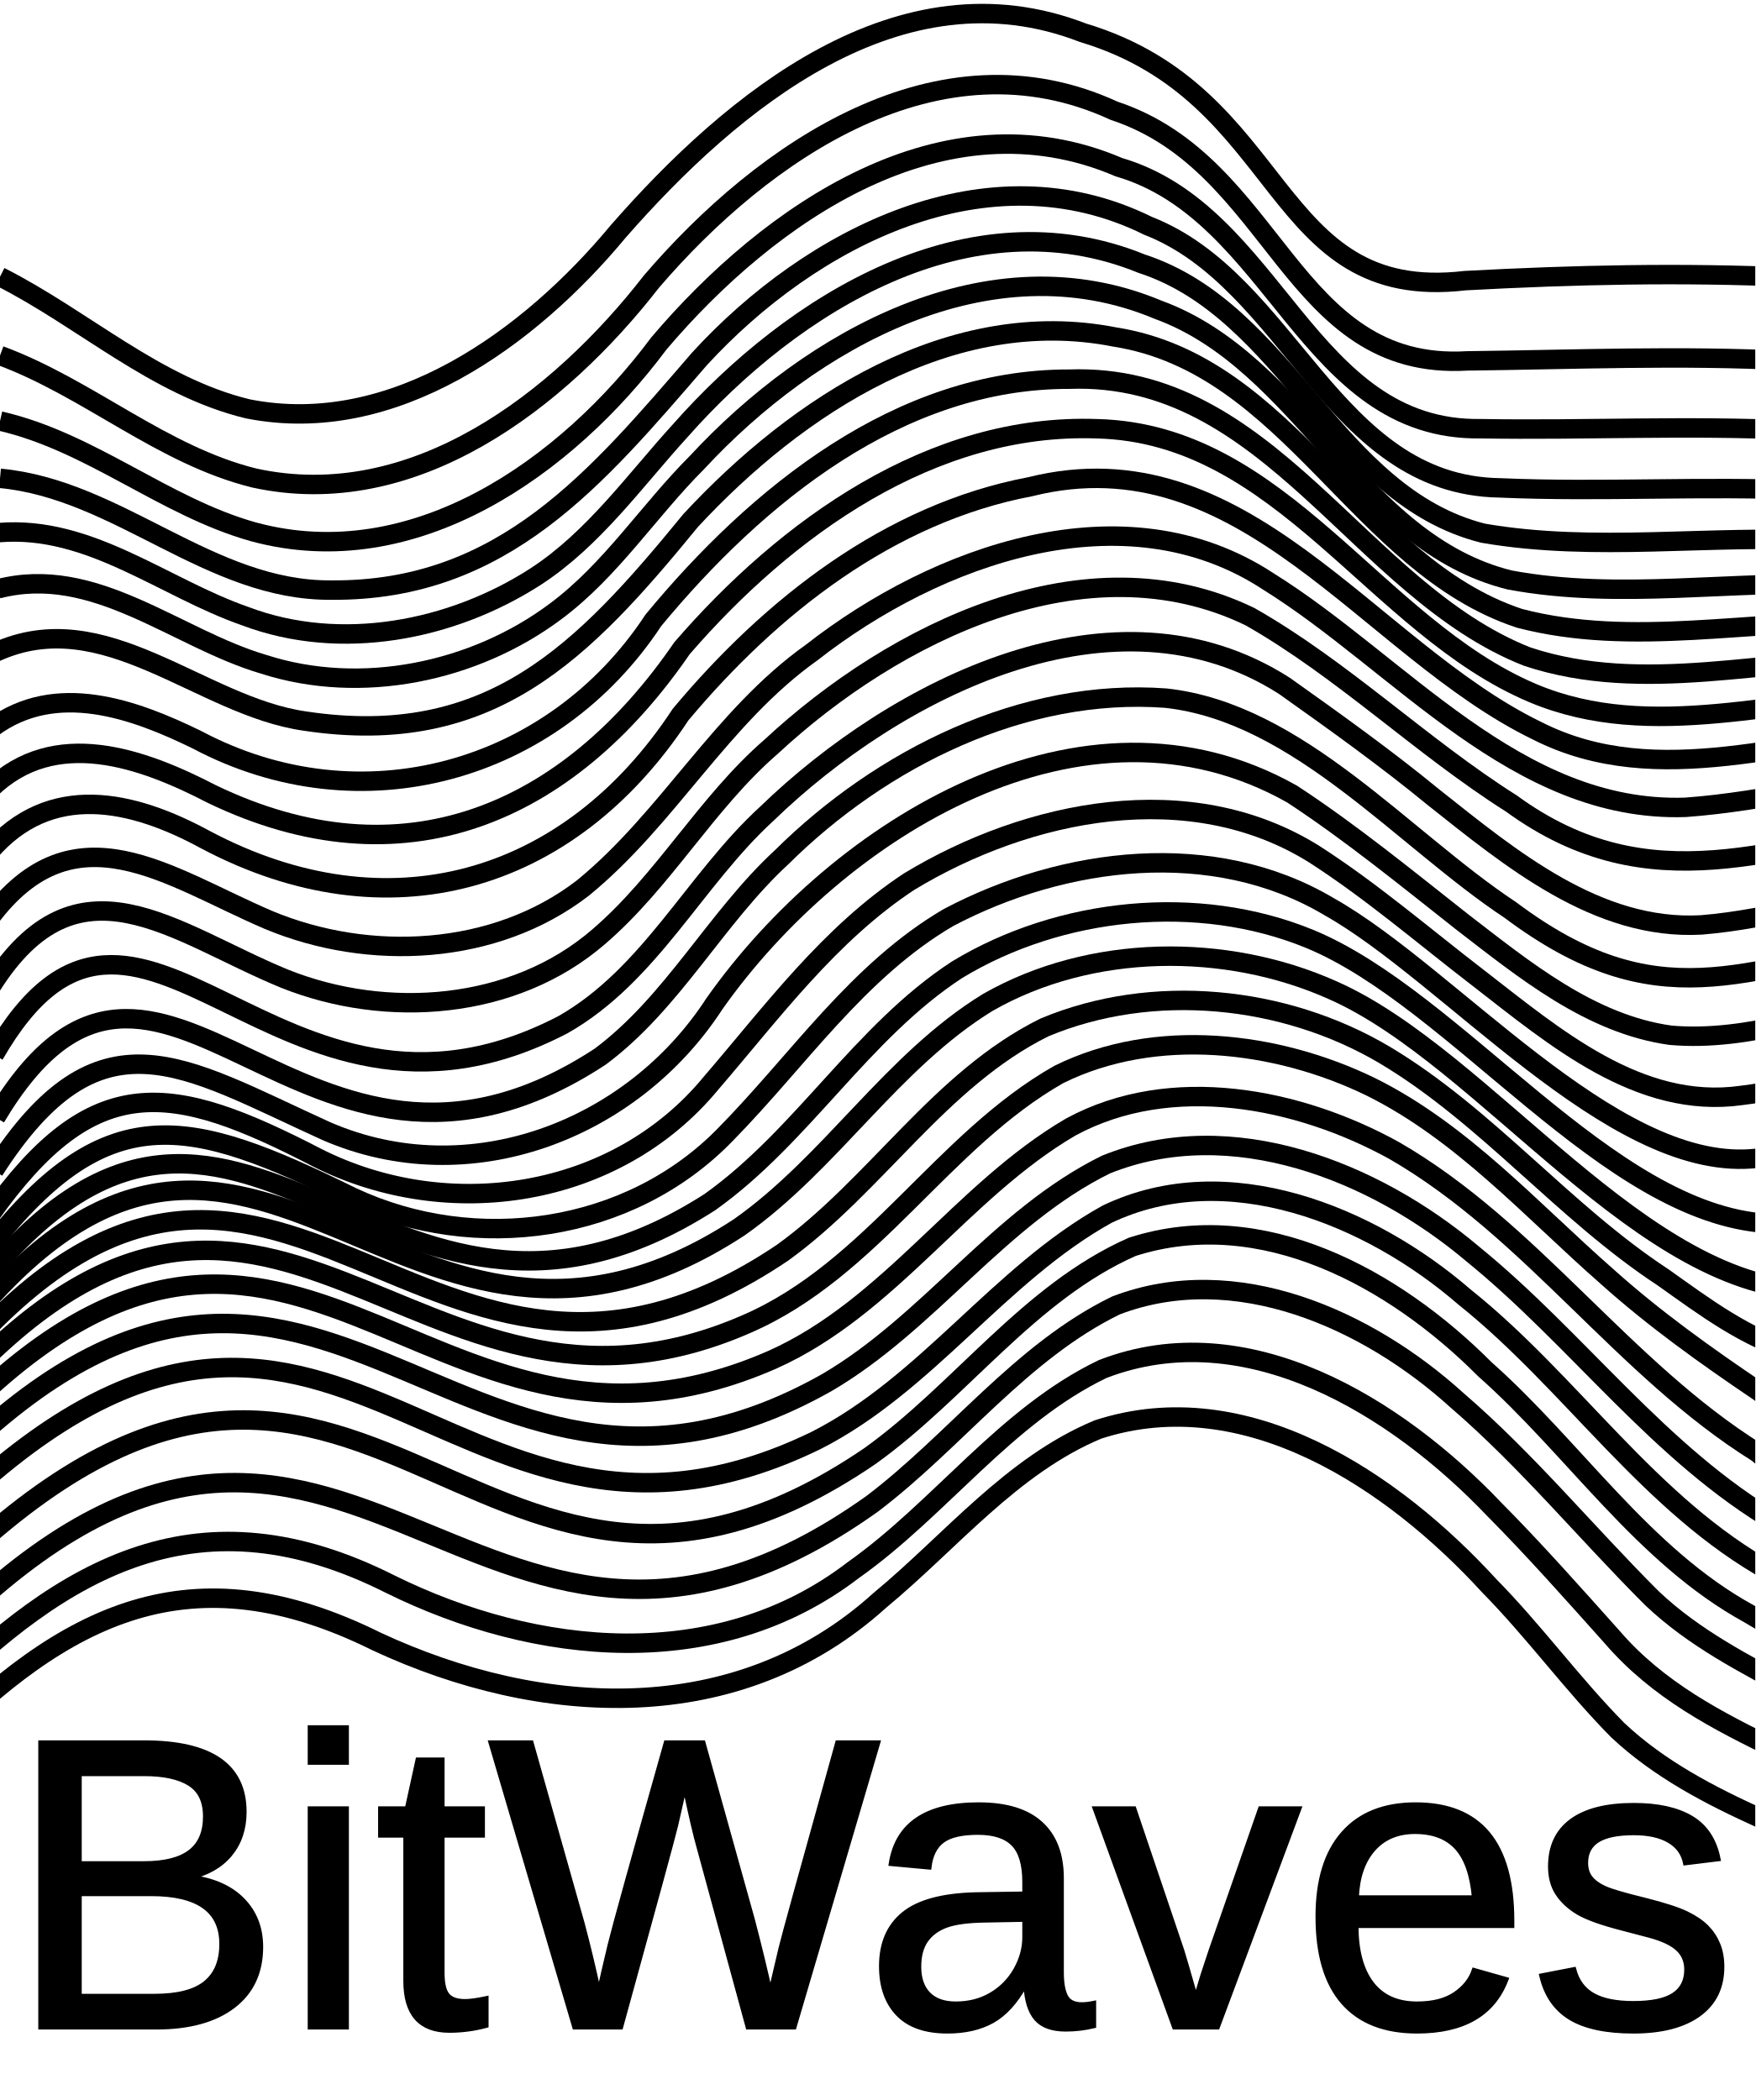
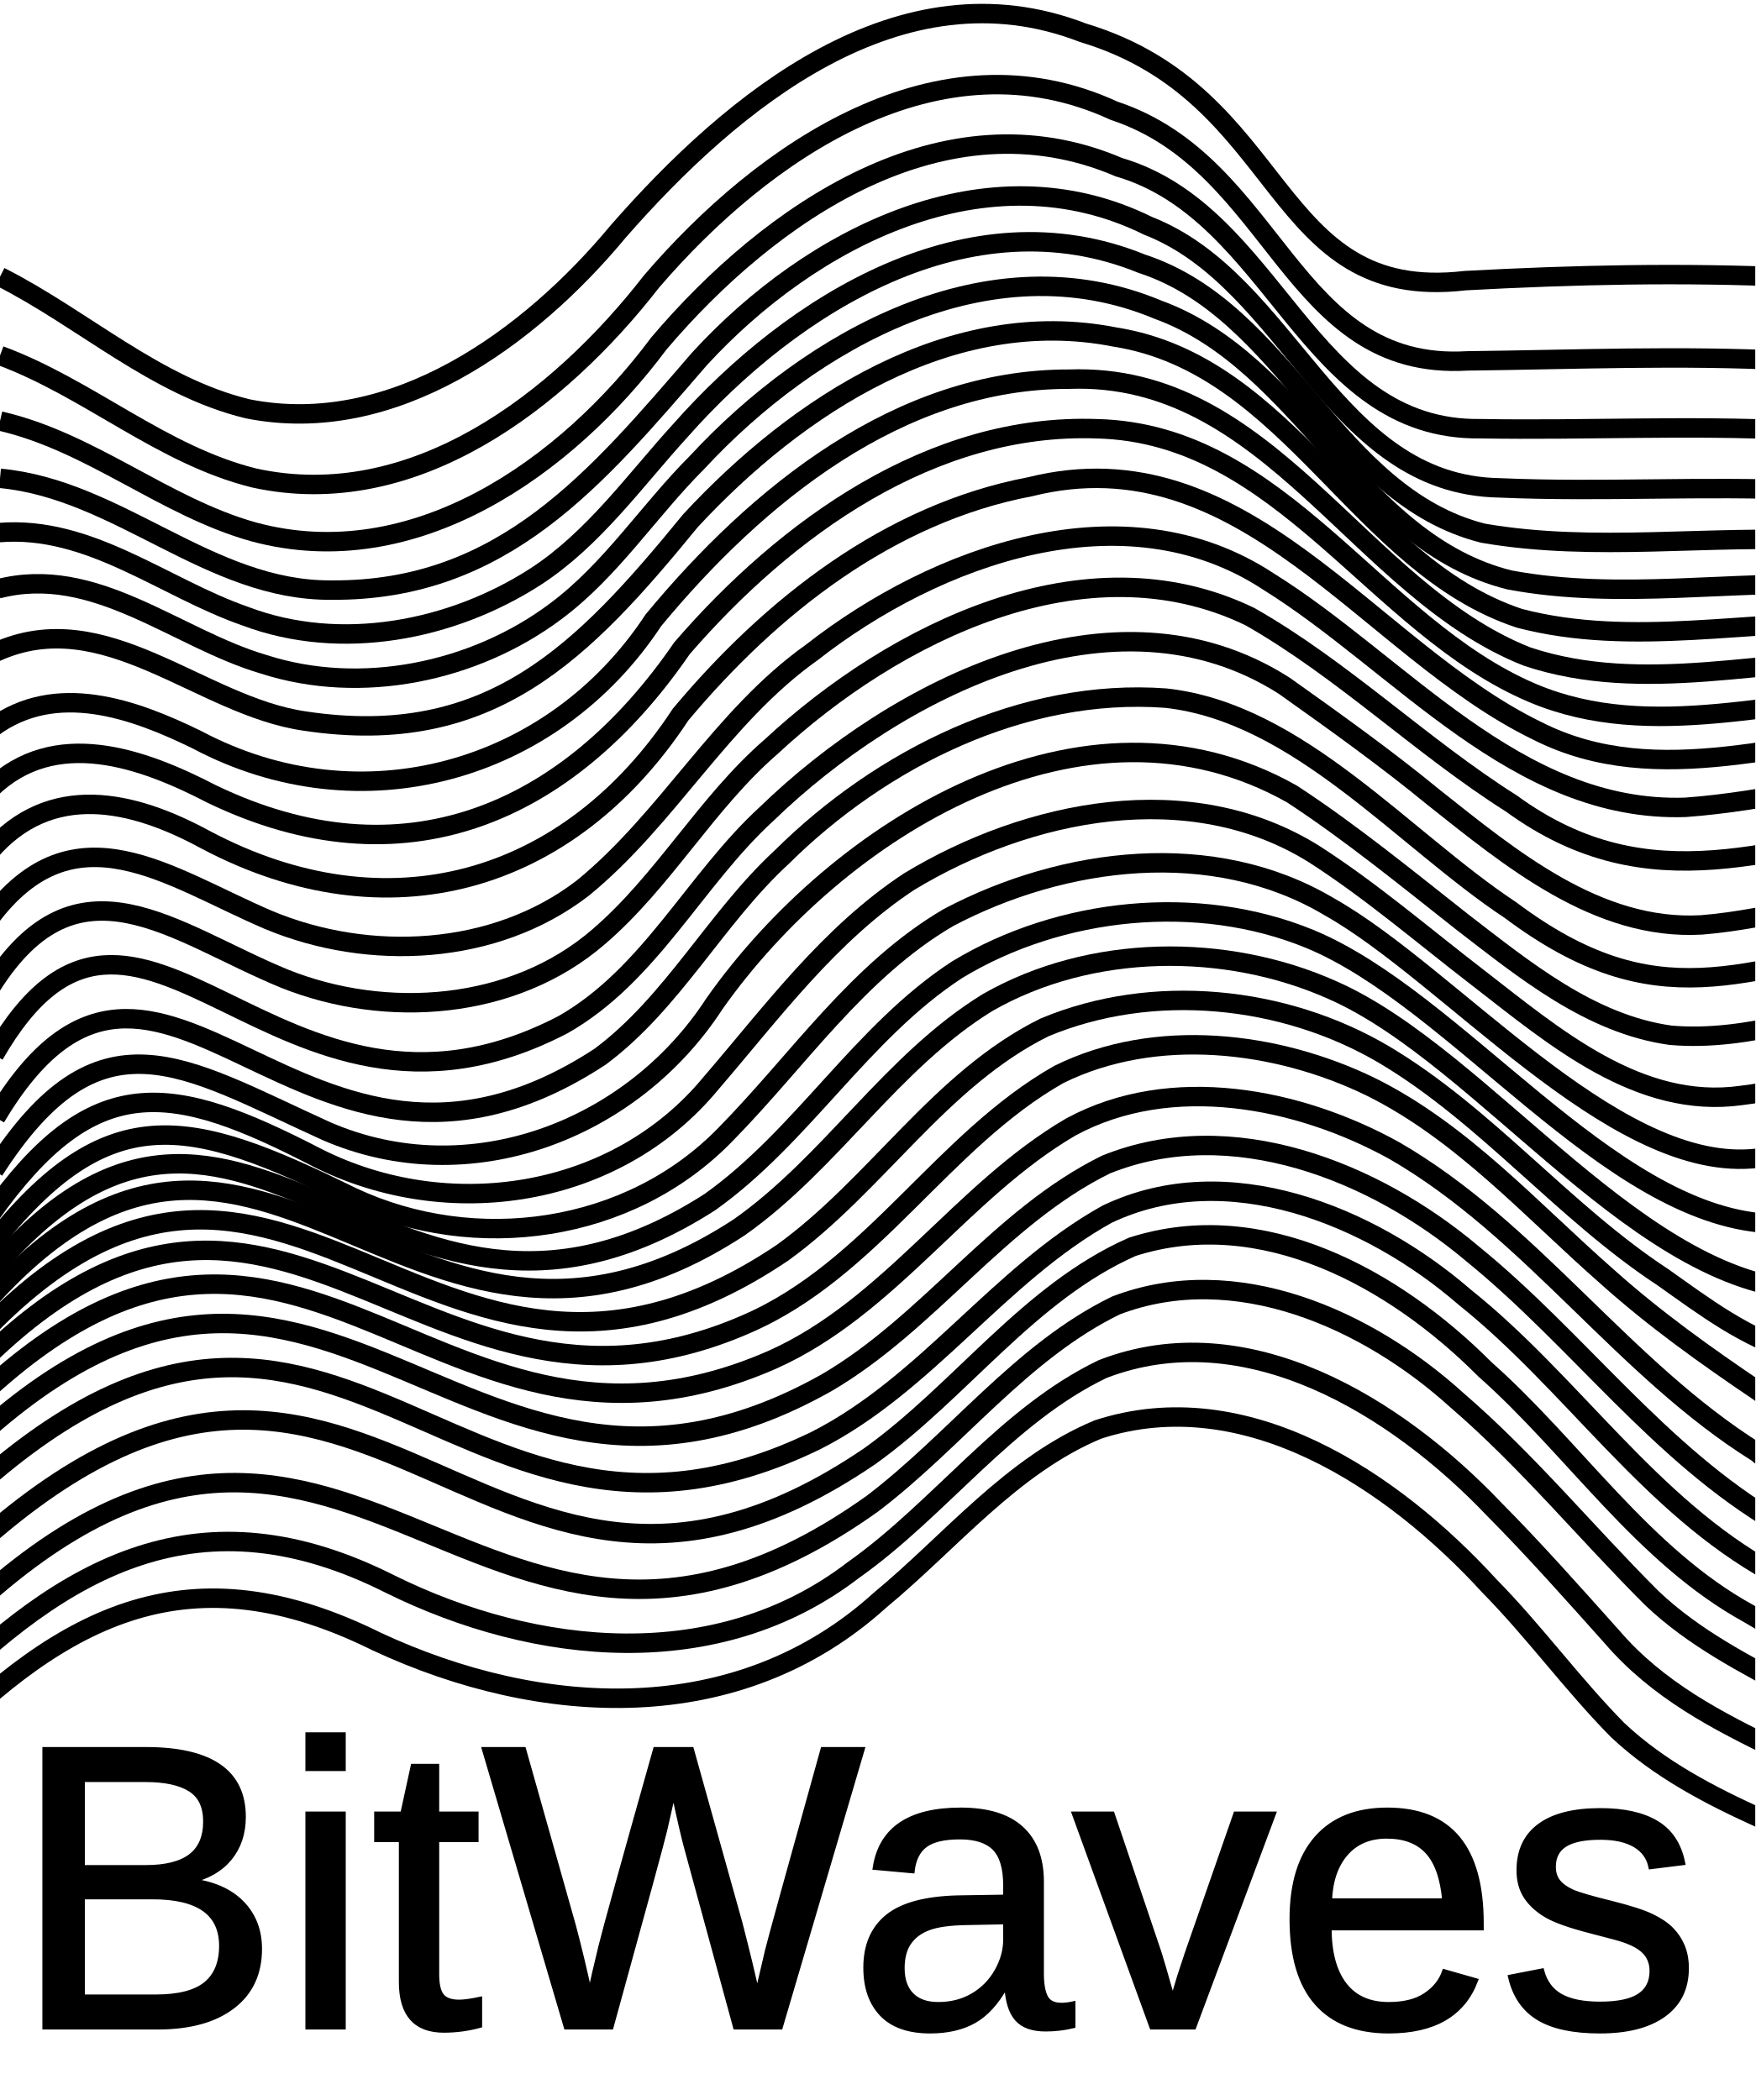
<svg xmlns="http://www.w3.org/2000/svg" width="361" height="432" viewBox="0 8 361 432">
  <defs>
    <clipPath id="clip-path">
      <rect id="Rectangle_1" data-name="Rectangle 1" width="361" height="432" transform="translate(17.596)" fill="none" />
    </clipPath>
  </defs>
  <g id="Group_2" data-name="Group 2" transform="translate(-17.596)">
    <g id="Group_1" data-name="Group 1" clip-path="url(#clip-path)">
-       <text x="19" y="425" font-family="Arial" font-size="85" fill="black" stroke="black">BitWaves</text>
+       <text x="20" y="425" font-family="Arial" font-size="83" fill="black" stroke="black">BitWaves</text>
      <path id="Path_1" data-name="Path 1" d="M17.6,64.92c17.206,8.7,31.975,22.6,50.98,27.19,29.957,5.932,58-14.609,76.17-36.51,23.4-26.764,57.907-55.459,95.56-40.869,42.449,12.731,38.21,55.749,78.619,51,22.411-1.208,44.455-1.717,67.211-.691" fill="none" stroke="black" stroke-miterlimit="10" stroke-width="4" />
      <path id="Path_2" data-name="Path 2" d="M17.6,81.13c18.252,6.754,33.258,20.486,52.27,25.2,32.84,7.2,62.7-15.936,81.729-40.43,23-26.844,59.076-51.76,95.122-35.118,33.454,11.032,36.168,53.631,72.618,51.459,22.042-.259,43.728-1.187,66.081-.051" fill="none" stroke="black" stroke-miterlimit="10" stroke-width="4" />
      <path id="Path_3" data-name="Path 3" d="M17.6,94.61c18.755,4.3,33.719,17.624,52.1,22.79,33.093,9.007,64.493-13.348,83.409-38.751,22.753-26.81,58.522-51.7,94.6-36.258,32.32,9.467,38.635,54.333,74.418,53.8,21.5.37,42.661-.748,64.461.319" fill="none" stroke="black" stroke-miterlimit="10" stroke-width="4" />
      <path id="Path_4" data-name="Path 4" d="M17.6,106.4c24.422,2.26,43.126,23.209,68.15,22.99,35.451.278,54.66-23.243,75.739-47.6,22.882-24.948,59.187-43.679,92.242-27.328,29.157,11.381,37.872,53.334,72.279,53.9,21.028.92,41.737-.458,63.07.5" fill="none" stroke="black" stroke-miterlimit="10" stroke-width="4" />
      <path id="Path_5" data-name="Path 5" d="M17.436,117.56c18.651-1.517,33.832,11.369,50.62,17.2,19.6,7.42,42.452,3,59.74-8.17,11.931-7.765,20.382-19.776,29.81-30.11,23.122-26.142,59.372-48.652,94.79-34.239,29.889,9.737,39.557,47.689,70.2,55.44,23.075,4,46.684.252,70.211,1.559" fill="none" stroke="black" stroke-miterlimit="10" stroke-width="4" />
      <path id="Path_6" data-name="Path 6" d="M17.166,129.14c19.887-5.183,36.561,10.183,54.65,15.51,20.043,6.464,43.317,1.647,60.05-10.88,11.389-8.463,19.18-20.745,29.08-30.63,23.494-25.378,60.16-45.923,94.79-31.439,29.673,10.81,41.115,47.86,72.36,55.609,22.738,4.24,45.834-.046,69.04.98" fill="none" stroke="black" stroke-miterlimit="10" stroke-width="4" />
      <path id="Path_7" data-name="Path 7" d="M16.706,142.16c22.411-10.235,42,11.087,63.57,14.17,38.218,5.769,57.28-14.269,79.349-41.241,22-23.739,53.559-44.4,87.261-37.759,36.009,5.661,50.082,46.9,83.2,57.861,23.318,6.1,47.673.168,71.63.879" fill="none" stroke="black" stroke-miterlimit="10" stroke-width="4" />
      <path id="Path_8" data-name="Path 8" d="M16.026,157.69c13.064-9.622,29.039-3.9,42.13,2.511,33.493,17.77,73.116,6.85,93.819-24.6,21.256-25.7,50.572-49.674,85.531-49.6,41.261-1.5,59.524,43.37,94.129,57.051,23.97,8.015,49.493.246,74.3.459" fill="none" stroke="black" stroke-miterlimit="10" stroke-width="4" />
      <path id="Path_9" data-name="Path 9" d="M15.6,170.34c13.259-12.925,31.3-6.387,45.57,1.011,39.2,18.87,73.178,4.279,96.7-30.013,21.359-24.7,51.341-46.379,85.361-45.138,38.031.933,57.16,40.658,89.6,54.38,24.565,10.358,51.267.751,76.96.29" fill="none" stroke="black" stroke-miterlimit="10" stroke-width="4" />
      <path id="Path_10" data-name="Path 10" d="M15.366,183.33c12.537-14.671,29.509-10.752,44.52-2.578,37.28,19.76,74.7,9.255,97.689-25.764,18.607-22.233,42.864-41.357,71.921-46.868,43.881-10.95,69.419,33.335,104.24,50.211,24.947,12.689,52.775,1.257,79.1-.121" fill="none" stroke="black" stroke-miterlimit="10" stroke-width="4" />
      <path id="Path_11" data-name="Path 11" d="M15.446,196.94c17.446-23.435,36.69-8.55,57.32.281,20.679,8.674,46.612,7.436,64.72-6.551,17.513-14.3,28.461-35.255,47.071-48.459,25.592-20.024,64.239-34.063,93.859-14.621,27.224,16.947,51.076,47.64,85.8,46.491,16.872-1.228,33.219-5.737,50.19-7.741" fill="none" stroke="black" stroke-miterlimit="10" stroke-width="4" />
      <path id="Path_12" data-name="Path 12" d="M15.786,210.9c17.826-28.291,37.4-11,60.34-1.568,20.916,8.368,47.08,6.515,64.56-8.6,13.393-11.469,22.176-27.569,35.481-39.1,25.283-23.5,64.725-43.163,98.519-26.771,19.074,10.843,35.265,26.743,53.75,38.431,28.621,20.884,54.174,8.722,85.46,3.88" fill="none" stroke="black" stroke-miterlimit="10" stroke-width="4" />
      <path id="Path_13" data-name="Path 13" d="M16.386,225c29.783-51.818,57.5,24.77,117-6.211,17.92-10.174,27.1-29.831,41.89-43.369,26.588-25.764,71.521-48.73,106.49-26.321,10.133,7.192,21,14.968,30.64,22.9,15.842,12.544,33.665,27.464,55.09,26.27,14.789-1.2,28.93-5.97,43.71-8.29" fill="none" stroke="black" stroke-miterlimit="10" stroke-width="4" />
      <path id="Path_14" data-name="Path 14" d="M16.7,237.87C50.678,180.99,79.111,266,141.046,225.36c14.944-11.129,23.766-28.529,37.31-41.02,20.5-20.338,49.689-34.906,79.04-32.721,27.246,3.014,48.72,28.956,70.851,43.6,30.1,22.568,47.594,12.389,80.639,6.121" fill="none" stroke="black" stroke-miterlimit="10" stroke-width="4" />
      <path id="Path_15" data-name="Path 15" d="M16.356,248.78c21.749-33.906,38.6-21.6,68.37-8.088,29.244,12.7,62.836-.054,79.819-26.234,25.372-35.981,75.86-67.368,118.8-43.1,12.047,7.885,23.571,17.312,34.889,26.23,12.822,9.867,26.434,21.094,42.95,23.38,16.3,1.42,31.9-5.027,47.92-7.68" fill="none" stroke="black" stroke-miterlimit="10" stroke-width="4" />
      <path id="Path_16" data-name="Path 16" d="M15.486,258.07c21.353-30.169,37.251-27.491,67.34-11.919,26.965,13.61,61.492,8.408,81.05-15.382,12.693-14.767,24.342-30.622,40.7-41.409,24.468-14.827,57.754-21.624,83.29-5.66,11.8,7.571,22.722,17,33.85,25.55,15.545,12.03,32.978,27.047,54.01,24.1,11.913-1.477,23.779-5.269,35.61-7.63" fill="none" stroke="black" stroke-miterlimit="10" stroke-width="4" />
      <path id="Path_17" data-name="Path 17" d="M14.236,266.13c25.16-33.017,42.117-28.432,75.81-11.869,25.314,11.837,57.07,7.439,76.79-12.922,14.966-15.222,27.169-33.672,45.85-44.6,23.7-12.5,54.435-16.4,78.27-2.22,24.778,13.931,57.861,53.985,86.76,51.871,12.614-.947,25.018-4.983,37.43-7.611" fill="none" stroke="black" stroke-miterlimit="10" stroke-width="4" />
      <path id="Path_18" data-name="Path 18" d="M12.746,273.32c54-68.571,82.7,25.688,150.84-18.021,19.077-13.578,31.2-34.995,50.86-47.819,21.17-12.835,49.514-15.792,72.54-6.321,30.326,12.542,61.072,56.5,94.15,58.522,13.242-.077,26.174-4.458,39.1-7.261" fill="none" stroke="black" stroke-miterlimit="10" stroke-width="4" />
      <path id="Path_19" data-name="Path 19" d="M11.126,280.13c58.854-71.639,89.145,25.791,158.53-19.671,18.872-13.286,31.355-34.148,51.12-46.259,21.094-12.057,48.889-12.362,70.91-2.5,31.628,13.944,63.806,62.069,99.53,61.762,11.538-.583,23.248-4.044,34.53-6.6" fill="none" stroke="black" stroke-miterlimit="10" stroke-width="4" />
      <path id="Path_20" data-name="Path 20" d="M9.276,287.41c65.483-75.221,95.385,28.138,169.26-21.71,19.262-13.9,32.305-35.657,53.86-46.34,22.27-9.321,49.277-6.585,69.94,5.64,21.069,12.555,36.8,32.316,57.271,45.75,8.5,6.031,17.2,12.623,27.389,15.47,14.863,3.858,30.253-1.21,44.89-4.27" fill="none" stroke="black" stroke-miterlimit="10" stroke-width="4" />
      <path id="Path_21" data-name="Path 21" d="M7.406,294.93c65.721-73.151,94.751,15.631,163.77-14.579C196.932,269.177,211.4,242.6,235.4,229.01c19.848-9.786,44.669-6.911,64.13,2.569,18.83,9.342,33.081,25.433,48.65,39.081,9.665,8.672,20.238,16.21,30.97,23.47,17.223,13.059,39.2,9.318,58.79,4.63" fill="none" stroke="black" stroke-miterlimit="10" stroke-width="4" />
      <path id="Path_22" data-name="Path 22" d="M5.676,303.09c71.373-76.115,98.472,16.292,170.71-15.349,24.193-10.782,38.94-34.773,61.45-47.911,20.617-11.167,46.823-6.034,66.53,4.869,28.31,16.361,47,44.871,74.67,62.15,19.822,17,40.907,17.163,65.2,10.951" fill="none" stroke="black" stroke-miterlimit="10" stroke-width="4" />
      <path id="Path_23" data-name="Path 23" d="M4.246,312.31c78.21-81.569,106.08,23.6,183.31-19.839,21.155-12.326,35.479-34.073,57.51-44.911,25.8-10.411,55.247,1.358,75.43,18.41,21.678,17.627,38.369,41.178,62.74,55.432,21.437,16.8,39.537,17.547,65.31,11.121" fill="none" stroke="black" stroke-miterlimit="10" stroke-width="4" />
      <path id="Path_24" data-name="Path 24" d="M3.256,323c81.939-83.36,104.708,19.041,182.16-18.669,22.811-11.576,37.666-34.229,59.87-46.551,24.693-11.789,54.09.226,73.49,17.02,22.136,17.681,38.068,42.89,63.24,56.73,24.406,17.163,39.417,19.887,68.57,12.61" fill="none" stroke="black" stroke-miterlimit="10" stroke-width="4" />
      <path id="Path_25" data-name="Path 25" d="M2.876,335.5c88.8-90.824,110.62,28.685,193.64-27.969,18.666-13.363,32.672-33.64,53.95-43.041,26.7-8.574,53.951,6.542,72.5,25.17,18.418,16.316,32.5,38.35,54.37,50.331,28.132,16.834,40.45,22.844,73.931,14.479" fill="none" stroke="black" stroke-miterlimit="10" stroke-width="4" />
      <path id="Path_26" data-name="Path 26" d="M2.9,347.47c85.007-88.925,110.47,29.449,194.071-30.11,17.11-12.963,30.626-31.316,50.139-40.81,24.56-9.392,51.762,2.813,70.16,19.52,14.369,12.365,26.659,27.325,40.06,40.69,8.638,8.225,19.278,13.635,29.69,19.2,19.458,12.027,41.8,14.06,63.83,8.71" fill="none" stroke="black" stroke-miterlimit="10" stroke-width="4" />
      <path id="Path_27" data-name="Path 27" d="M2.976,358.35c28.232-28.8,56.12-43.966,94.84-24.488,29.963,14.836,67.314,18.571,95.24-2.844,17.955-12.7,31.307-31.761,51.32-41.388,29.65-11.453,60.5,7.791,80.55,28.87,8.246,8.3,16.345,17.45,24.16,26.18,9.4,10.975,21.756,17.383,34.49,23.5,20.162,10.937,43.322,13.521,65.72,8.95" fill="none" stroke="black" stroke-miterlimit="10" stroke-width="4" />
      <path id="Path_28" data-name="Path 28" d="M3.106,368.31c28.02-28.7,53.865-41.515,91.97-22.618,33.808,15.752,74.309,17.955,103.49-8.494,14.577-12.056,27.122-27.761,44.86-35.138,30.4-9.87,60.657,10.527,80.48,32.18,9.179,9.314,17.2,20.361,26.39,29.66,8.543,8.04,18.972,13.451,29.57,18.25,20.683,10.25,43.938,13.27,66.73,9.86" fill="none" stroke="black" stroke-miterlimit="10" stroke-width="4" />
    </g>
  </g>
</svg>
